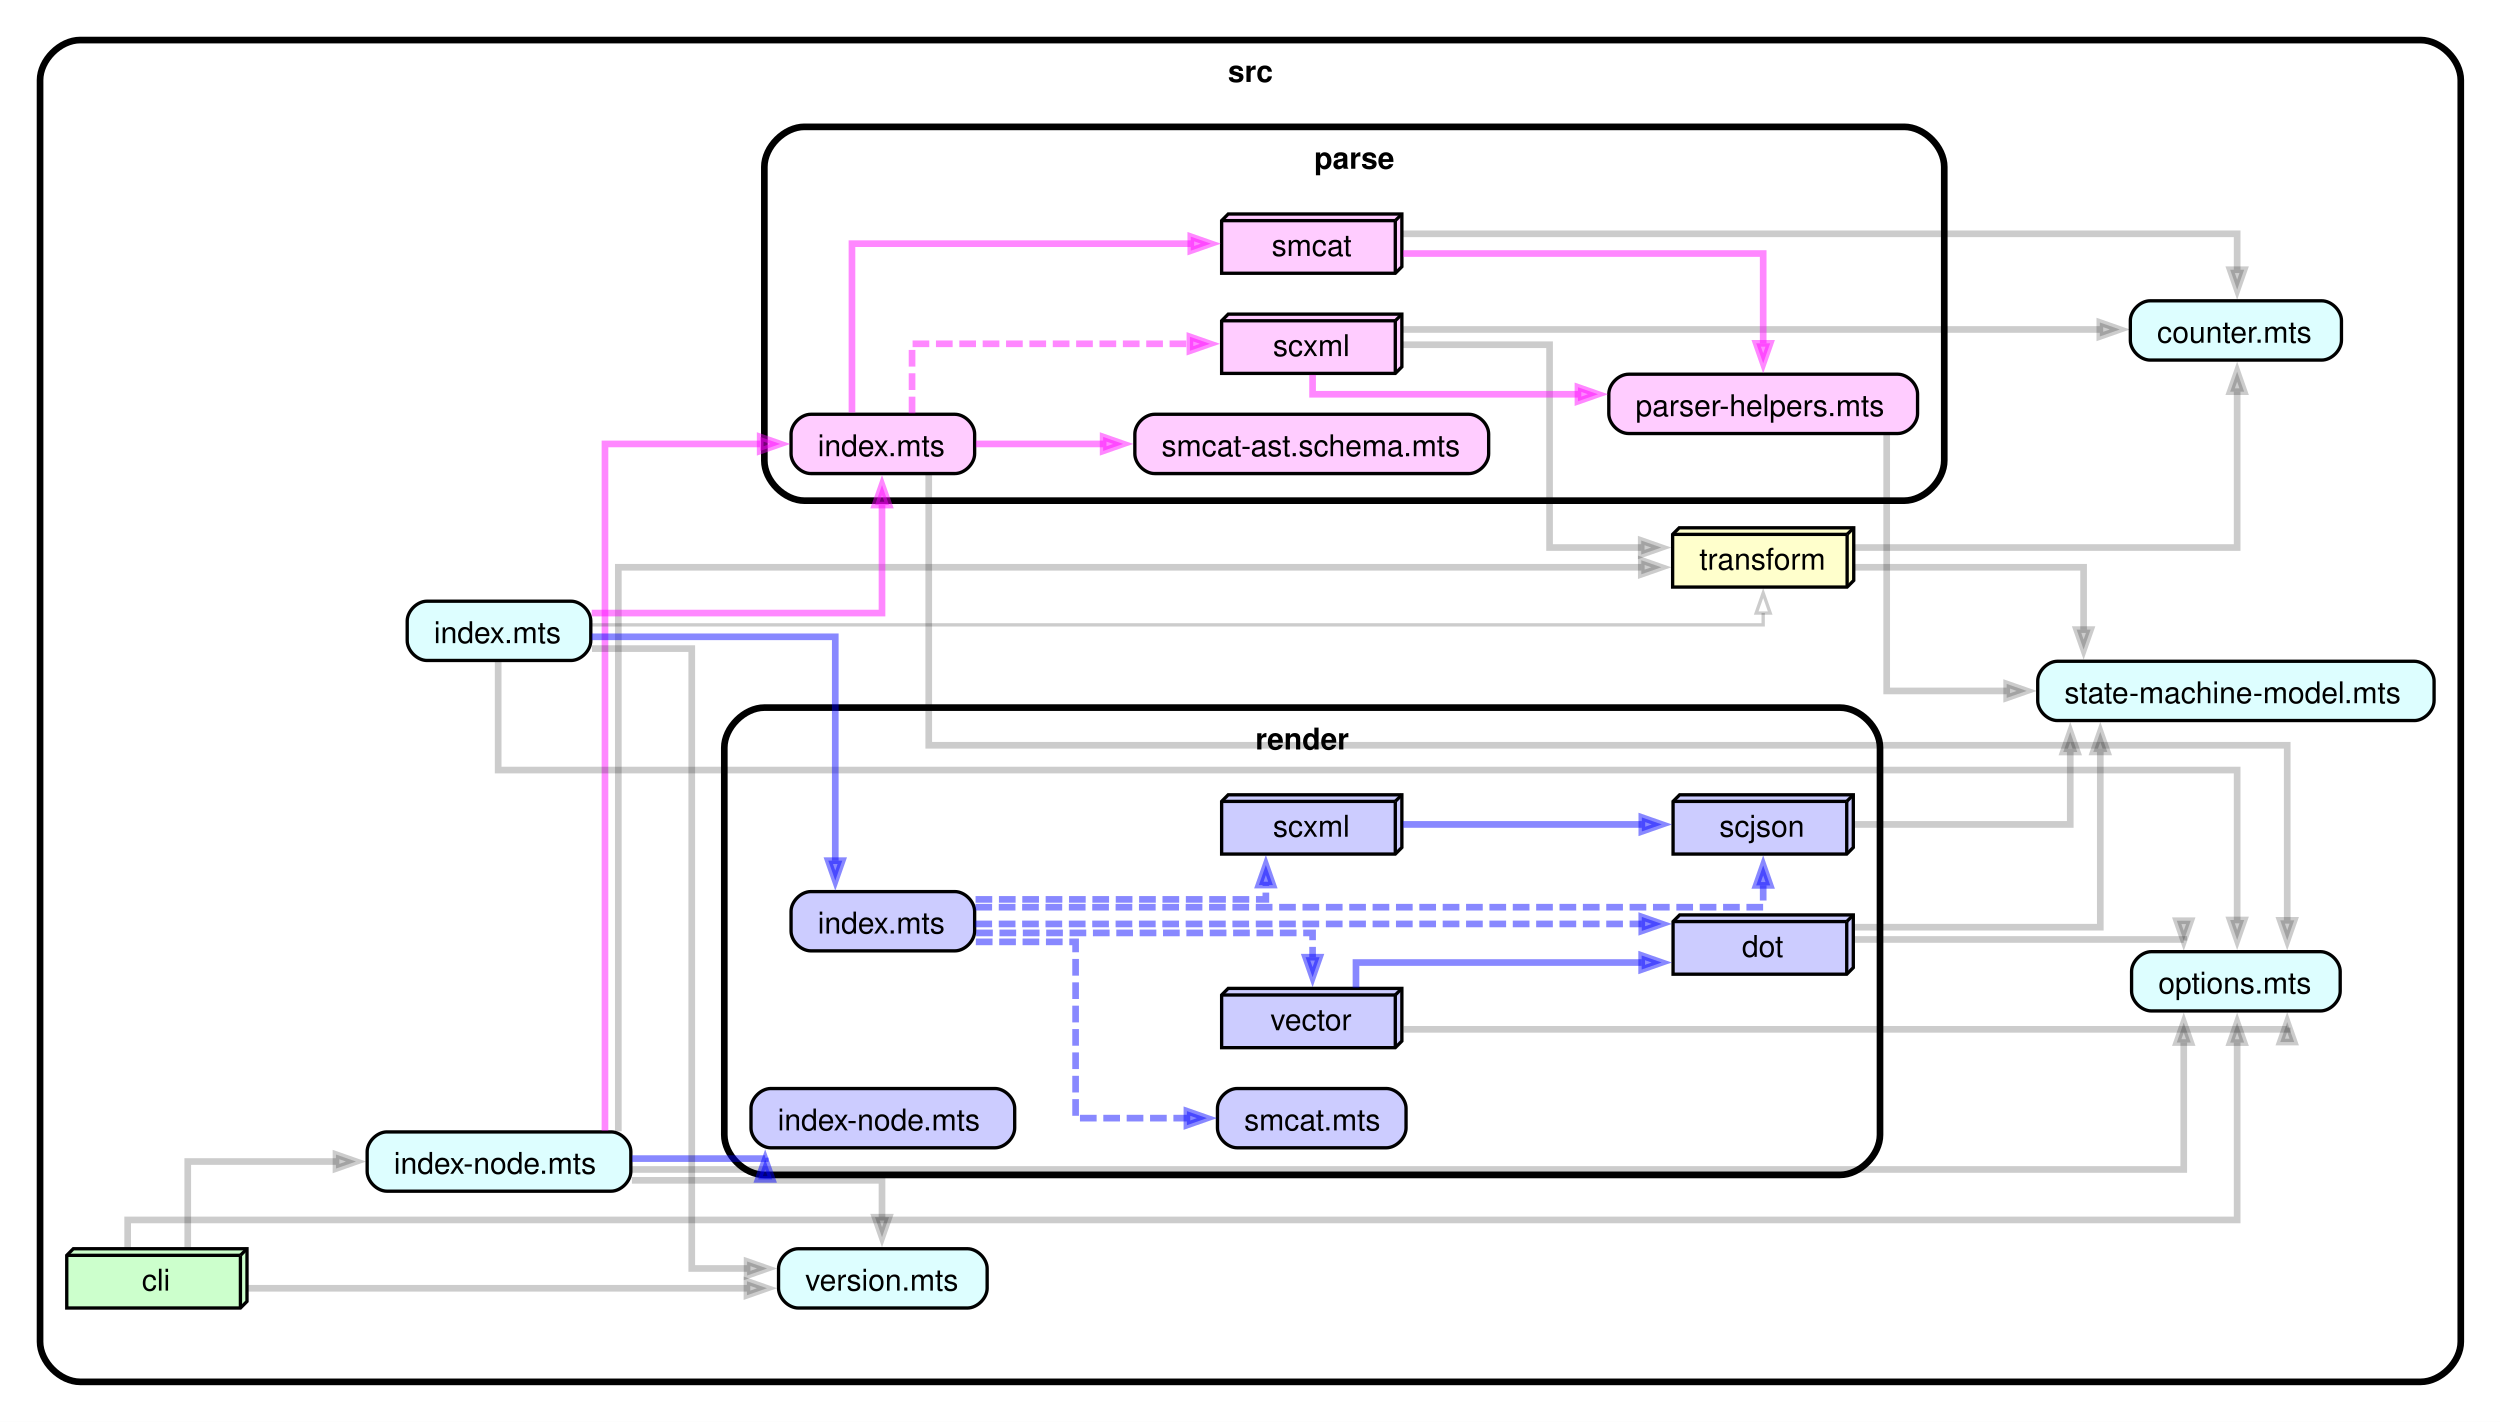
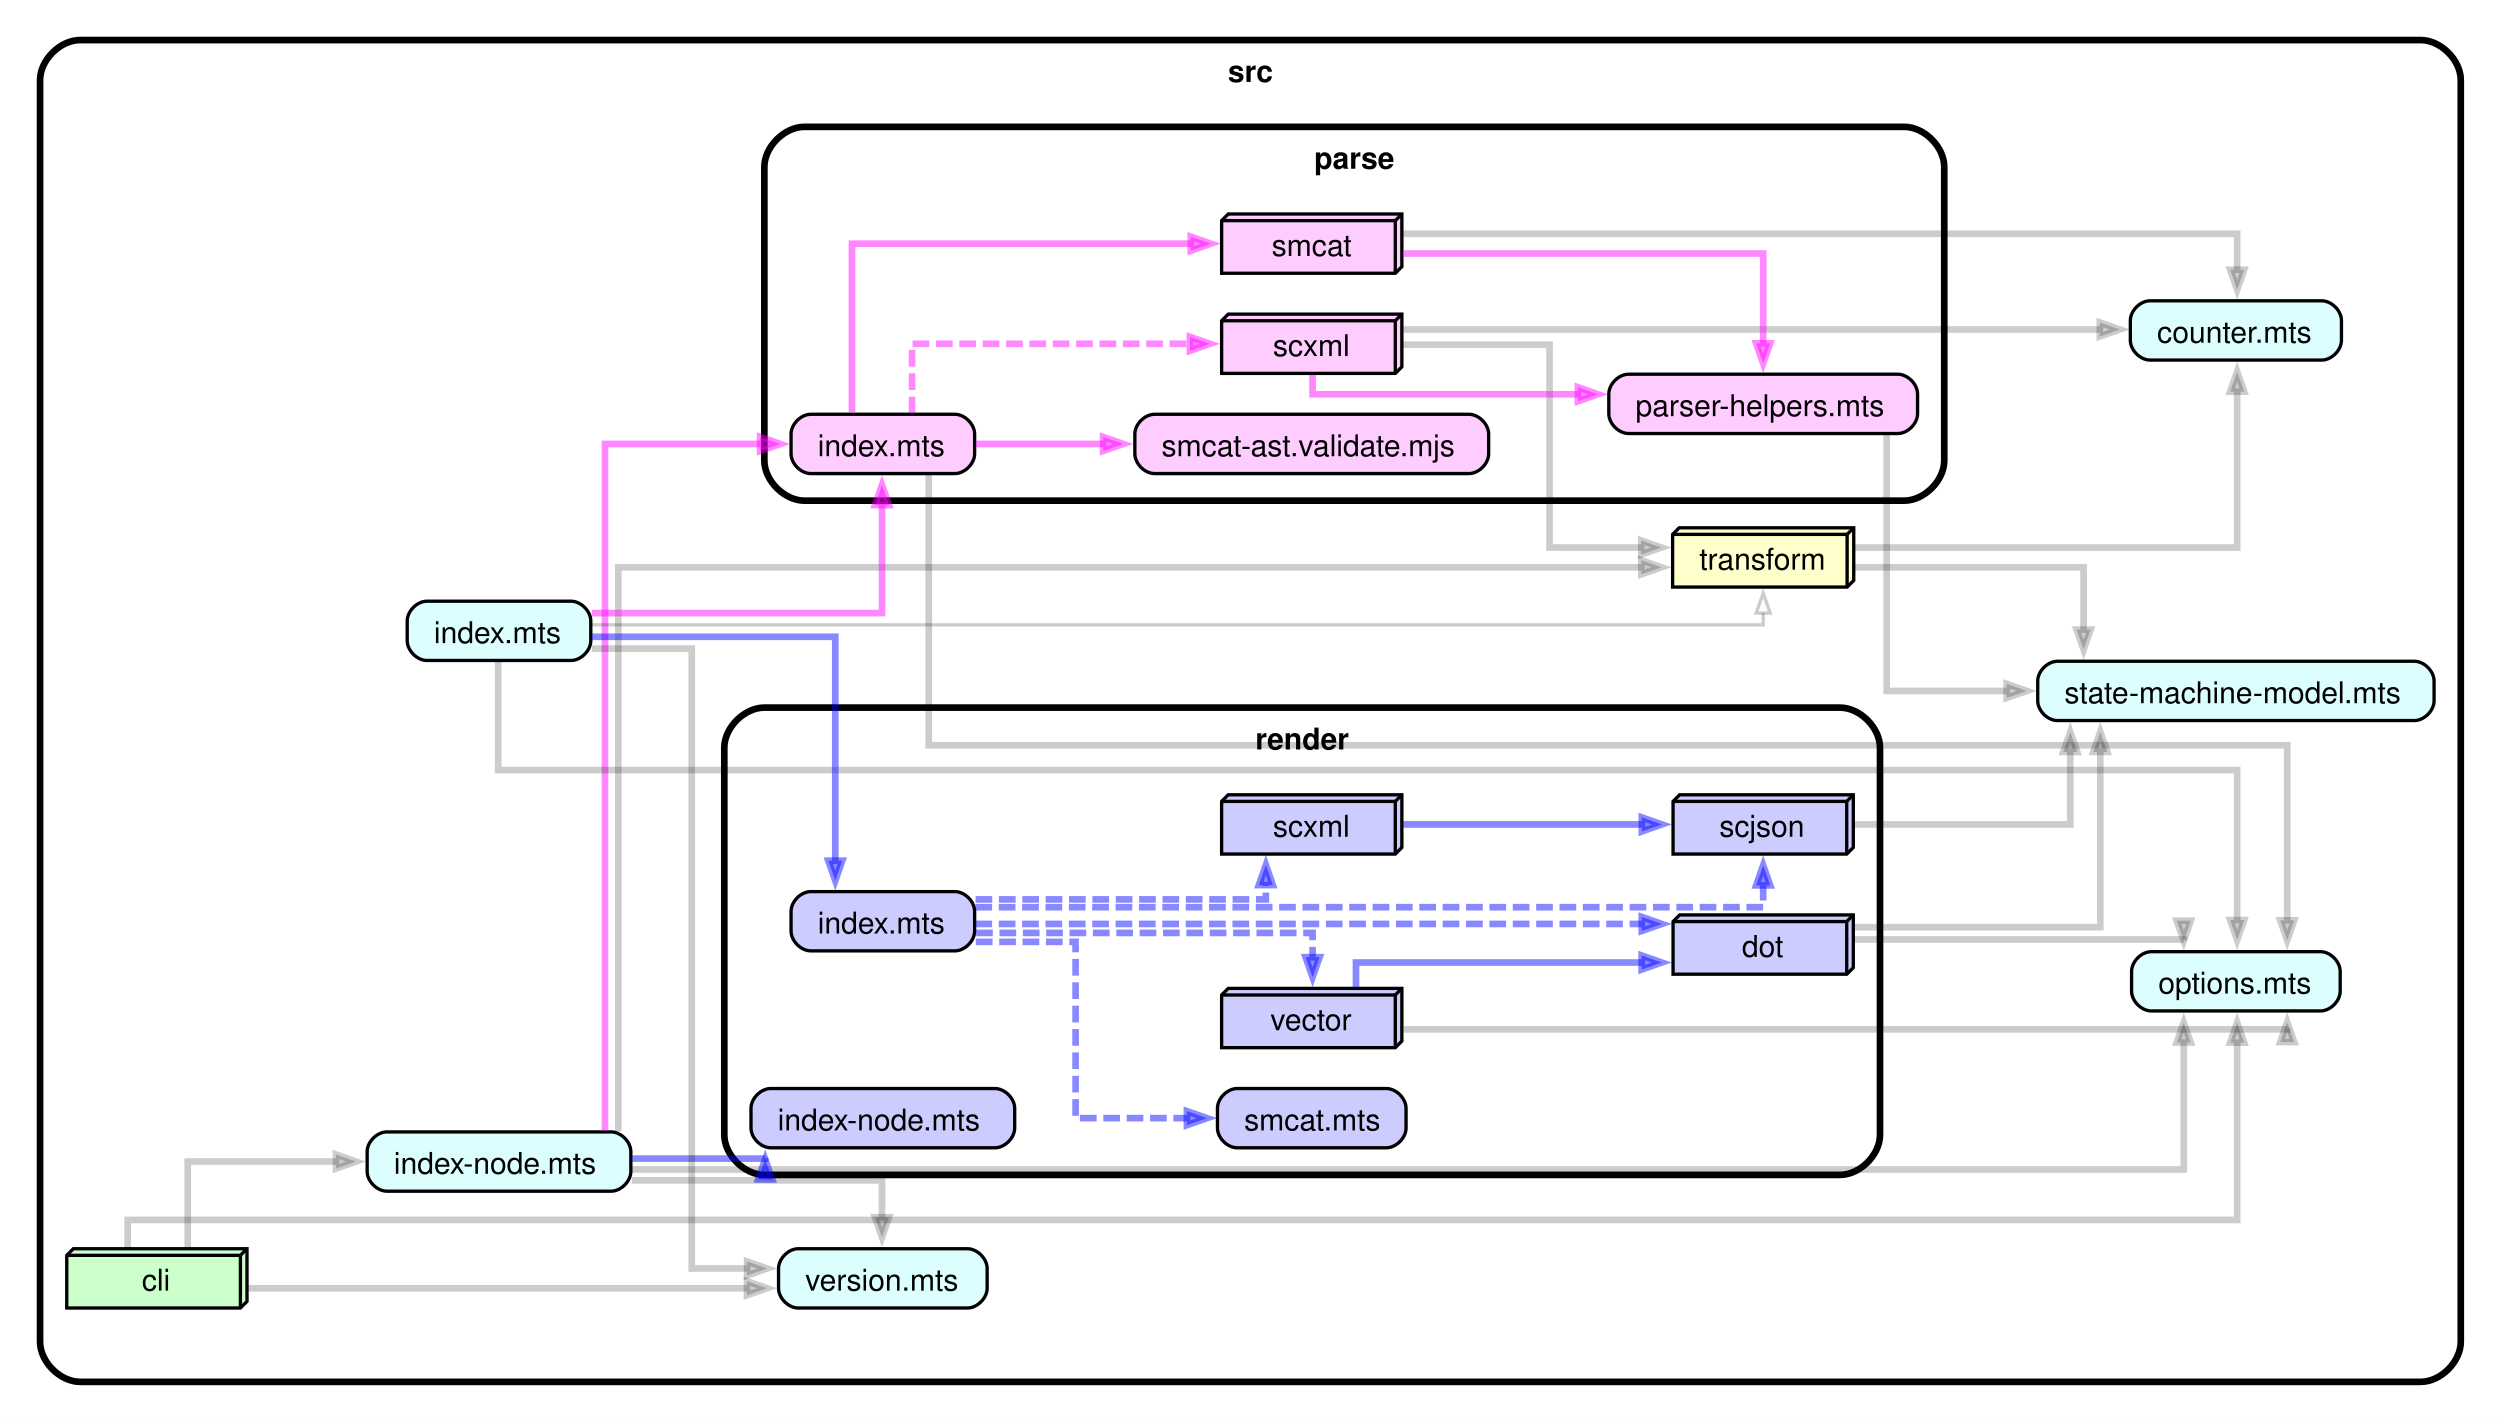
<svg xmlns="http://www.w3.org/2000/svg" xmlns:xlink="http://www.w3.org/1999/xlink" width="749pt" height="426pt" viewBox="0.00 0.00 749.00 426.00">
  <g id="graph0" class="graph" transform="scale(1 1) rotate(0) translate(4 422)">
    <polygon fill="white" stroke="none" points="-4,4 -4,-422 745.25,-422 745.25,4 -4,4" />
    <g id="clust1" class="cluster">
      <path fill="#ffffff" stroke="black" stroke-width="2" d="M20,-8C20,-8 721.25,-8 721.25,-8 727.25,-8 733.25,-14 733.25,-20 733.25,-20 733.25,-398 733.25,-398 733.25,-404 727.25,-410 721.25,-410 721.25,-410 20,-410 20,-410 14,-410 8,-404 8,-398 8,-398 8,-20 8,-20 8,-14 14,-8 20,-8" />
      <text xml:space="preserve" text-anchor="middle" x="370.62" y="-397.45" font-family="Helvetica,sans-Serif" font-weight="bold" font-size="9.00">src</text>
    </g>
    <g id="clust2" class="cluster">
      <path fill="#ffffff" stroke="black" stroke-width="2" d="M237,-272C237,-272 566.5,-272 566.5,-272 572.5,-272 578.5,-278 578.5,-284 578.5,-284 578.5,-372 578.5,-372 578.5,-378 572.5,-384 566.5,-384 566.5,-384 237,-384 237,-384 231,-384 225,-378 225,-372 225,-372 225,-284 225,-284 225,-278 231,-272 237,-272" />
      <text xml:space="preserve" text-anchor="middle" x="401.75" y="-371.45" font-family="Helvetica,sans-Serif" font-weight="bold" font-size="9.00">parse</text>
    </g>
    <g id="clust3" class="cluster">
      <path fill="#ffffff" stroke="black" stroke-width="2" d="M225,-70C225,-70 547.25,-70 547.25,-70 553.25,-70 559.25,-76 559.25,-82 559.25,-82 559.25,-198 559.25,-198 559.25,-204 553.25,-210 547.25,-210 547.25,-210 225,-210 225,-210 219,-210 213,-204 213,-198 213,-198 213,-82 213,-82 213,-76 219,-70 225,-70" />
      <text xml:space="preserve" text-anchor="middle" x="386.12" y="-197.45" font-family="Helvetica,sans-Serif" font-weight="bold" font-size="9.00">render</text>
    </g>
    <g id="node1" class="node">
      <g id="a_node1">
        <a xlink:href="https://github.com/sverweij/state-machine-cat/blob/main/src/cli" xlink:title="cli">
          <polygon fill="#ccffcc" stroke="black" points="70,-47.88 17.97,-47.88 16,-45.9 16,-30.12 68.03,-30.12 70,-32.1 70,-47.88" />
          <polyline fill="none" stroke="black" points="68.03,-45.9 16,-45.9" />
          <polyline fill="none" stroke="black" points="68.03,-45.9 68.03,-30.12" />
          <polyline fill="none" stroke="black" points="68.03,-45.9 70,-47.88" />
          <text xml:space="preserve" text-anchor="start" x="38.5" y="-35.33" font-family="Helvetica,sans-Serif" font-size="9.00">cli</text>
        </a>
      </g>
    </g>
    <g id="node2" class="node">
      <g id="a_node2">
        <a xlink:href="https://github.com/sverweij/state-machine-cat/blob/main/src/index-node.mts" xlink:title="index-node.mts">
          <path fill="#ddfeff" stroke="black" d="M179.08,-82.88C179.08,-82.88 111.92,-82.88 111.92,-82.88 108.96,-82.88 106,-79.92 106,-76.96 106,-76.96 106,-71.04 106,-71.04 106,-68.08 108.96,-65.12 111.92,-65.12 111.92,-65.12 179.08,-65.12 179.08,-65.12 182.04,-65.12 185,-68.08 185,-71.04 185,-71.04 185,-76.96 185,-76.96 185,-79.92 182.04,-82.88 179.08,-82.88" />
          <text xml:space="preserve" text-anchor="start" x="114" y="-70.33" font-family="Helvetica,sans-Serif" font-size="9.00">index-node.mts</text>
        </a>
      </g>
    </g>
    <g id="edge1" class="edge">
      <path fill="none" stroke="#000000" stroke-width="2" stroke-opacity="0.2" d="M52.25,-48.2C52.25,-58.57 52.25,-74 52.25,-74 52.25,-74 96.66,-74 96.66,-74" />
      <polygon fill="#000000" fill-opacity="0.2" stroke="#000000" stroke-width="2" stroke-opacity="0.2" points="96.66,-76.1 102.66,-74 96.66,-71.9 96.66,-76.1" />
    </g>
    <g id="node3" class="node">
      <g id="a_node3">
        <a xlink:href="https://github.com/sverweij/state-machine-cat/blob/main/src/version.mts" xlink:title="version.mts">
          <path fill="#ddfeff" stroke="black" d="M285.83,-47.88C285.83,-47.88 235.17,-47.88 235.17,-47.88 232.21,-47.88 229.25,-44.92 229.25,-41.96 229.25,-41.96 229.25,-36.04 229.25,-36.04 229.25,-33.08 232.21,-30.12 235.17,-30.12 235.17,-30.12 285.83,-30.12 285.83,-30.12 288.79,-30.12 291.75,-33.08 291.75,-36.04 291.75,-36.04 291.75,-41.96 291.75,-41.96 291.75,-44.92 288.79,-47.88 285.83,-47.88" />
          <text xml:space="preserve" text-anchor="start" x="237.25" y="-35.33" font-family="Helvetica,sans-Serif" font-size="9.00">version.mts</text>
        </a>
      </g>
    </g>
    <g id="edge2" class="edge">
      <path fill="none" stroke="#000000" stroke-width="2" stroke-opacity="0.2" d="M70.11,-36.04C70.11,-36.04 219.79,-36.04 219.79,-36.04" />
      <polygon fill="#000000" fill-opacity="0.2" stroke="#000000" stroke-width="2" stroke-opacity="0.2" points="219.79,-38.14 225.79,-36.04 219.79,-33.94 219.79,-38.14" />
    </g>
    <g id="node4" class="node">
      <g id="a_node4">
        <a xlink:href="https://github.com/sverweij/state-machine-cat/blob/main/src/options.mts" xlink:title="options.mts">
          <path fill="#ddfeff" stroke="black" d="M691.21,-136.88C691.21,-136.88 640.54,-136.88 640.54,-136.88 637.58,-136.88 634.62,-133.92 634.62,-130.96 634.62,-130.96 634.62,-125.04 634.62,-125.04 634.62,-122.08 637.58,-119.12 640.54,-119.12 640.54,-119.12 691.21,-119.12 691.21,-119.12 694.17,-119.12 697.12,-122.08 697.12,-125.04 697.12,-125.04 697.12,-130.96 697.12,-130.96 697.12,-133.92 694.17,-136.88 691.21,-136.88" />
          <text xml:space="preserve" text-anchor="start" x="642.62" y="-124.33" font-family="Helvetica,sans-Serif" font-size="9.00">options.mts</text>
        </a>
      </g>
    </g>
    <g id="edge3" class="edge">
      <path fill="none" stroke="#000000" stroke-width="2" stroke-opacity="0.2" d="M34.25,-48.16C34.25,-52.39 34.25,-56.5 34.25,-56.5 34.25,-56.5 666.25,-56.5 666.25,-56.5 666.25,-56.5 666.25,-109.63 666.25,-109.63" />
      <polygon fill="#000000" fill-opacity="0.2" stroke="#000000" stroke-width="2" stroke-opacity="0.2" points="664.15,-109.63 666.25,-115.63 668.35,-109.63 664.15,-109.63" />
    </g>
    <g id="edge8" class="edge">
      <path fill="none" stroke="#000000" stroke-width="2" stroke-opacity="0.2" d="M185.31,-68.38C218.45,-68.38 260.25,-68.38 260.25,-68.38 260.25,-68.38 260.25,-57.32 260.25,-57.32" />
      <polygon fill="#000000" fill-opacity="0.2" stroke="#000000" stroke-width="2" stroke-opacity="0.2" points="262.35,-57.32 260.25,-51.32 258.15,-57.32 262.35,-57.32" />
    </g>
    <g id="edge4" class="edge">
      <path fill="none" stroke="#000000" stroke-width="2" stroke-opacity="0.2" d="M185.11,-71.62C304.1,-71.62 650.25,-71.62 650.25,-71.62 650.25,-71.62 650.25,-109.66 650.25,-109.66" />
      <polygon fill="#000000" fill-opacity="0.2" stroke="#000000" stroke-width="2" stroke-opacity="0.2" points="648.15,-109.66 650.25,-115.66 652.35,-109.66 648.15,-109.66" />
    </g>
    <g id="node6" class="node">
      <g id="a_node6">
        <a xlink:href="https://github.com/sverweij/state-machine-cat/blob/main/src/parse/index.mts" xlink:title="index.mts">
          <path fill="#ffccff" stroke="black" d="M282.08,-297.88C282.08,-297.88 238.92,-297.88 238.92,-297.88 235.96,-297.88 233,-294.92 233,-291.96 233,-291.96 233,-286.04 233,-286.04 233,-283.08 235.96,-280.12 238.92,-280.12 238.92,-280.12 282.08,-280.12 282.08,-280.12 285.04,-280.12 288,-283.08 288,-286.04 288,-286.04 288,-291.96 288,-291.96 288,-294.92 285.04,-297.88 282.08,-297.88" />
          <text xml:space="preserve" text-anchor="start" x="241" y="-285.32" font-family="Helvetica,sans-Serif" font-size="9.00">index.mts</text>
        </a>
      </g>
    </g>
    <g id="edge5" class="edge">
      <path fill="none" stroke="#ff00ff" stroke-width="2" stroke-opacity="0.467" d="M177.25,-83.24C177.25,-124.39 177.25,-289 177.25,-289 177.25,-289 223.75,-289 223.75,-289" />
      <polygon fill="#ff00ff" fill-opacity="0.467" stroke="#ff00ff" stroke-width="2" stroke-opacity="0.467" points="223.75,-291.1 229.75,-289 223.75,-286.9 223.75,-291.1" />
    </g>
    <g id="node7" class="node">
      <g id="a_node7">
        <a xlink:href="https://github.com/sverweij/state-machine-cat/blob/main/src/render/index-node.mts" xlink:title="index-node.mts">
          <path fill="#ccccff" stroke="black" d="M294.08,-95.88C294.08,-95.88 226.92,-95.88 226.92,-95.88 223.96,-95.88 221,-92.92 221,-89.96 221,-89.96 221,-84.04 221,-84.04 221,-81.08 223.96,-78.12 226.92,-78.12 226.92,-78.12 294.08,-78.12 294.08,-78.12 297.04,-78.12 300,-81.08 300,-84.04 300,-84.04 300,-89.96 300,-89.96 300,-92.92 297.04,-95.88 294.08,-95.88" />
          <text xml:space="preserve" text-anchor="start" x="229" y="-83.33" font-family="Helvetica,sans-Serif" font-size="9.00">index-node.mts</text>
        </a>
      </g>
    </g>
    <g id="edge6" class="edge">
      <path fill="none" stroke="#0000ff" stroke-width="2" stroke-opacity="0.467" d="M185.38,-74.88C205.31,-74.88 225.25,-74.88 225.25,-74.88 225.25,-74.88 225.25,-75.16 225.25,-75.16" />
      <polygon fill="#0000ff" fill-opacity="0.467" stroke="#0000ff" stroke-width="2" stroke-opacity="0.467" points="223.15,-68.66 225.25,-74.66 227.35,-68.66 223.15,-68.66" />
    </g>
    <g id="node8" class="node">
      <g id="a_node8">
        <a xlink:href="https://github.com/sverweij/state-machine-cat/blob/main/src/transform" xlink:title="transform">
          <polygon fill="#ffffcc" stroke="black" points="551.38,-263.88 499.1,-263.88 497.12,-261.9 497.12,-246.12 549.4,-246.12 551.38,-248.1 551.38,-263.88" />
          <polyline fill="none" stroke="black" points="549.4,-261.9 497.12,-261.9" />
          <polyline fill="none" stroke="black" points="549.4,-261.9 549.4,-246.12" />
          <polyline fill="none" stroke="black" points="549.4,-261.9 551.38,-263.88" />
          <text xml:space="preserve" text-anchor="start" x="505.12" y="-251.32" font-family="Helvetica,sans-Serif" font-size="9.00">transform</text>
        </a>
      </g>
    </g>
    <g id="edge7" class="edge">
      <path fill="none" stroke="#000000" stroke-width="2" stroke-opacity="0.2" d="M181.25,-83.07C181.25,-119.36 181.25,-252.04 181.25,-252.04 181.25,-252.04 487.73,-252.04 487.73,-252.04" />
      <polygon fill="#000000" fill-opacity="0.2" stroke="#000000" stroke-width="2" stroke-opacity="0.2" points="487.73,-254.14 493.73,-252.04 487.73,-249.94 487.73,-254.14" />
    </g>
    <g id="node5" class="node">
      <g id="a_node5">
        <a xlink:href="https://github.com/sverweij/state-machine-cat/blob/main/src/counter.mts" xlink:title="counter.mts">
          <path fill="#ddfeff" stroke="black" d="M691.58,-331.88C691.58,-331.88 640.17,-331.88 640.17,-331.88 637.21,-331.88 634.25,-328.92 634.25,-325.96 634.25,-325.96 634.25,-320.04 634.25,-320.04 634.25,-317.08 637.21,-314.12 640.17,-314.12 640.17,-314.12 691.58,-314.12 691.58,-314.12 694.54,-314.12 697.5,-317.08 697.5,-320.04 697.5,-320.04 697.5,-325.96 697.5,-325.96 697.5,-328.92 694.54,-331.88 691.58,-331.88" />
          <text xml:space="preserve" text-anchor="start" x="642.25" y="-319.32" font-family="Helvetica,sans-Serif" font-size="9.00">counter.mts</text>
        </a>
      </g>
    </g>
    <g id="edge14" class="edge">
      <path fill="none" stroke="#000000" stroke-width="2" stroke-opacity="0.2" d="M274.25,-279.68C274.25,-256.61 274.25,-198.71 274.25,-198.71 274.25,-198.71 681.25,-198.71 681.25,-198.71 681.25,-198.71 681.25,-146.27 681.25,-146.27" />
      <polygon fill="#000000" fill-opacity="0.2" stroke="#000000" stroke-width="2" stroke-opacity="0.2" points="683.35,-146.27 681.25,-140.27 679.15,-146.27 683.35,-146.27" />
    </g>
    <g id="node11" class="node">
      <g id="a_node11">
        <a xlink:href="https://github.com/sverweij/state-machine-cat/blob/main/src/parse/scxml" xlink:title="scxml">
          <polygon fill="#ffccff" stroke="black" points="416,-327.88 363.97,-327.88 362,-325.9 362,-310.12 414.03,-310.12 416,-312.1 416,-327.88" />
          <polyline fill="none" stroke="black" points="414.03,-325.9 362,-325.9" />
          <polyline fill="none" stroke="black" points="414.03,-325.9 414.03,-310.12" />
          <polyline fill="none" stroke="black" points="414.03,-325.9 416,-327.88" />
          <text xml:space="preserve" text-anchor="start" x="377.38" y="-315.32" font-family="Helvetica,sans-Serif" font-size="9.00">scxml</text>
        </a>
      </g>
    </g>
    <g id="edge15" class="edge">
      <path fill="none" stroke="#ff00ff" stroke-width="2" stroke-dasharray="5,2" stroke-opacity="0.467" d="M269.25,-298.16C269.25,-306.99 269.25,-319 269.25,-319 269.25,-319 352.5,-319 352.5,-319" />
      <polygon fill="#ff00ff" fill-opacity="0.467" stroke="#ff00ff" stroke-width="2" stroke-opacity="0.467" points="352.5,-321.1 358.5,-319 352.5,-316.9 352.5,-321.1" />
    </g>
    <g id="node12" class="node">
      <g id="a_node12">
-         <a xlink:href="https://github.com/sverweij/state-machine-cat/blob/main/src/parse/smcat-ast.schema.mts" xlink:title="smcat-ast.schema.mts">
+         <a xlink:href="https://github.com/sverweij/state-machine-cat/blob/main/src/parse/smcat-ast.validate.mjs" xlink:title="smcat-ast.validate.mjs">
          <path fill="#ffccff" stroke="black" d="M436.08,-297.88C436.08,-297.88 341.92,-297.88 341.92,-297.88 338.96,-297.88 336,-294.92 336,-291.96 336,-291.96 336,-286.04 336,-286.04 336,-283.08 338.96,-280.12 341.92,-280.12 341.92,-280.12 436.08,-280.12 436.08,-280.12 439.04,-280.12 442,-283.08 442,-286.04 442,-286.04 442,-291.96 442,-291.96 442,-294.92 439.04,-297.88 436.08,-297.88" />
-           <text xml:space="preserve" text-anchor="start" x="344" y="-285.32" font-family="Helvetica,sans-Serif" font-size="9.00">smcat-ast.schema.mts</text>
+           <text xml:space="preserve" text-anchor="start" x="344" y="-285.32" font-family="Helvetica,sans-Serif" font-size="9.00">smcat-ast.validate.mjs</text>
        </a>
      </g>
    </g>
    <g id="edge16" class="edge">
      <path fill="none" stroke="#ff00ff" stroke-width="2" stroke-opacity="0.467" d="M288.38,-289C288.38,-289 326.5,-289 326.5,-289" />
      <polygon fill="#ff00ff" fill-opacity="0.467" stroke="#ff00ff" stroke-width="2" stroke-opacity="0.467" points="326.5,-291.1 332.5,-289 326.5,-286.9 326.5,-291.1" />
    </g>
    <g id="node13" class="node">
      <g id="a_node13">
        <a xlink:href="https://github.com/sverweij/state-machine-cat/blob/main/src/parse/smcat" xlink:title="smcat">
          <polygon fill="#ffccff" stroke="black" points="416,-357.88 363.97,-357.88 362,-355.9 362,-340.12 414.03,-340.12 416,-342.1 416,-357.88" />
          <polyline fill="none" stroke="black" points="414.03,-355.9 362,-355.9" />
          <polyline fill="none" stroke="black" points="414.03,-355.9 414.03,-340.12" />
          <polyline fill="none" stroke="black" points="414.03,-355.9 416,-357.88" />
          <text xml:space="preserve" text-anchor="start" x="377" y="-345.32" font-family="Helvetica,sans-Serif" font-size="9.00">smcat</text>
        </a>
      </g>
    </g>
    <g id="edge17" class="edge">
      <path fill="none" stroke="#ff00ff" stroke-width="2" stroke-opacity="0.467" d="M251.25,-298.38C251.25,-315.25 251.25,-349 251.25,-349 251.25,-349 352.76,-349 352.76,-349" />
      <polygon fill="#ff00ff" fill-opacity="0.467" stroke="#ff00ff" stroke-width="2" stroke-opacity="0.467" points="352.76,-351.1 358.76,-349 352.76,-346.9 352.76,-351.1" />
    </g>
    <g id="edge35" class="edge">
      <path fill="none" stroke="#000000" stroke-width="2" stroke-opacity="0.2" d="M551.63,-257.96C592.89,-257.96 666.25,-257.96 666.25,-257.96 666.25,-257.96 666.25,-304.65 666.25,-304.65" />
      <polygon fill="#000000" fill-opacity="0.2" stroke="#000000" stroke-width="2" stroke-opacity="0.2" points="664.15,-304.65 666.25,-310.65 668.35,-304.65 664.15,-304.65" />
    </g>
    <g id="node15" class="node">
      <g id="a_node15">
        <a xlink:href="https://github.com/sverweij/state-machine-cat/blob/main/src/state-machine-model.mts" xlink:title="state-machine-model.mts">
          <path fill="#ddfeff" stroke="black" d="M719.33,-223.88C719.33,-223.88 612.42,-223.88 612.42,-223.88 609.46,-223.88 606.5,-220.92 606.5,-217.96 606.5,-217.96 606.5,-212.04 606.5,-212.04 606.5,-209.08 609.46,-206.12 612.42,-206.12 612.42,-206.12 719.33,-206.12 719.33,-206.12 722.29,-206.12 725.25,-209.08 725.25,-212.04 725.25,-212.04 725.25,-217.96 725.25,-217.96 725.25,-220.92 722.29,-223.88 719.33,-223.88" />
          <text xml:space="preserve" text-anchor="start" x="614.5" y="-211.32" font-family="Helvetica,sans-Serif" font-size="9.00">state-machine-model.mts</text>
        </a>
      </g>
    </g>
    <g id="edge36" class="edge">
      <path fill="none" stroke="#000000" stroke-width="2" stroke-opacity="0.2" d="M551.76,-252.04C580.13,-252.04 620.25,-252.04 620.25,-252.04 620.25,-252.04 620.25,-233.37 620.25,-233.37" />
      <polygon fill="#000000" fill-opacity="0.2" stroke="#000000" stroke-width="2" stroke-opacity="0.2" points="622.35,-233.37 620.25,-227.37 618.15,-233.37 622.35,-233.37" />
    </g>
    <g id="node9" class="node">
      <g id="a_node9">
        <a xlink:href="https://github.com/sverweij/state-machine-cat/blob/main/src/index.mts" xlink:title="index.mts">
          <path fill="#ddfeff" stroke="black" d="M167.08,-241.88C167.08,-241.88 123.92,-241.88 123.92,-241.88 120.96,-241.88 118,-238.92 118,-235.96 118,-235.96 118,-230.04 118,-230.04 118,-227.08 120.96,-224.12 123.92,-224.12 123.92,-224.12 167.08,-224.12 167.08,-224.12 170.04,-224.12 173,-227.08 173,-230.04 173,-230.04 173,-235.96 173,-235.96 173,-238.92 170.04,-241.88 167.08,-241.88" />
          <text xml:space="preserve" text-anchor="start" x="126" y="-229.32" font-family="Helvetica,sans-Serif" font-size="9.00">index.mts</text>
        </a>
      </g>
    </g>
    <g id="edge13" class="edge">
      <path fill="none" stroke="#000000" stroke-width="2" stroke-opacity="0.2" d="M173.36,-227.68C188.13,-227.68 203.25,-227.68 203.25,-227.68 203.25,-227.68 203.25,-41.96 203.25,-41.96 203.25,-41.96 219.83,-41.96 219.83,-41.96" />
      <polygon fill="#000000" fill-opacity="0.2" stroke="#000000" stroke-width="2" stroke-opacity="0.2" points="219.83,-44.06 225.83,-41.96 219.83,-39.86 219.83,-44.06" />
    </g>
    <g id="edge9" class="edge">
      <path fill="none" stroke="#000000" stroke-width="2" stroke-opacity="0.2" d="M145.25,-223.74C145.25,-211.46 145.25,-191.29 145.25,-191.29 145.25,-191.29 666.25,-191.29 666.25,-191.29 666.25,-191.29 666.25,-146.37 666.25,-146.37" />
      <polygon fill="#000000" fill-opacity="0.2" stroke="#000000" stroke-width="2" stroke-opacity="0.2" points="668.35,-146.37 666.25,-140.37 664.15,-146.37 668.35,-146.37" />
    </g>
    <g id="edge10" class="edge">
      <path fill="none" stroke="#ff00ff" stroke-width="2" stroke-opacity="0.467" d="M173.28,-238.32C207.24,-238.32 260.25,-238.32 260.25,-238.32 260.25,-238.32 260.25,-270.68 260.25,-270.68" />
      <polygon fill="#ff00ff" fill-opacity="0.467" stroke="#ff00ff" stroke-width="2" stroke-opacity="0.467" points="258.15,-270.68 260.25,-276.68 262.35,-270.68 258.15,-270.68" />
    </g>
    <g id="edge12" class="edge">
      <path fill="none" stroke="#000000" stroke-opacity="0.2" d="M173.35,-234.78C260.82,-234.78 524.25,-234.78 524.25,-234.78 524.25,-234.78 524.25,-238.32 524.25,-238.32" />
      <polygon fill="none" stroke="#000000" stroke-opacity="0.2" points="522.15,-238.32 524.25,-244.32 526.35,-238.32 522.15,-238.32" />
    </g>
    <g id="node10" class="node">
      <g id="a_node10">
        <a xlink:href="https://github.com/sverweij/state-machine-cat/blob/main/src/render/index.mts" xlink:title="index.mts">
          <path fill="#ccccff" stroke="black" d="M282.08,-154.88C282.08,-154.88 238.92,-154.88 238.92,-154.88 235.96,-154.88 233,-151.92 233,-148.96 233,-148.96 233,-143.04 233,-143.04 233,-140.08 235.96,-137.12 238.92,-137.12 238.92,-137.12 282.08,-137.12 282.08,-137.12 285.04,-137.12 288,-140.08 288,-143.04 288,-143.04 288,-148.96 288,-148.96 288,-151.92 285.04,-154.88 282.08,-154.88" />
          <text xml:space="preserve" text-anchor="start" x="241" y="-142.32" font-family="Helvetica,sans-Serif" font-size="9.00">index.mts</text>
        </a>
      </g>
    </g>
    <g id="edge11" class="edge">
      <path fill="none" stroke="#0000ff" stroke-width="2" stroke-opacity="0.467" d="M173.3,-231.22C203.12,-231.22 246.25,-231.22 246.25,-231.22 246.25,-231.22 246.25,-164.15 246.25,-164.15" />
      <polygon fill="#0000ff" fill-opacity="0.467" stroke="#0000ff" stroke-width="2" stroke-opacity="0.467" points="248.35,-164.15 246.25,-158.15 244.15,-164.15 248.35,-164.15" />
    </g>
    <g id="node16" class="node">
      <g id="a_node16">
        <a xlink:href="https://github.com/sverweij/state-machine-cat/blob/main/src/render/dot" xlink:title="dot">
          <polygon fill="#ccccff" stroke="black" points="551.25,-147.88 499.22,-147.88 497.25,-145.9 497.25,-130.12 549.28,-130.12 551.25,-132.1 551.25,-147.88" />
          <polyline fill="none" stroke="black" points="549.28,-145.9 497.25,-145.9" />
          <polyline fill="none" stroke="black" points="549.28,-145.9 549.28,-130.12" />
          <polyline fill="none" stroke="black" points="549.28,-145.9 551.25,-147.88" />
          <text xml:space="preserve" text-anchor="start" x="517.88" y="-135.32" font-family="Helvetica,sans-Serif" font-size="9.00">dot</text>
        </a>
      </g>
    </g>
    <g id="edge26" class="edge">
      <path fill="none" stroke="#0000ff" stroke-width="2" stroke-dasharray="5,2" stroke-opacity="0.467" d="M288.23,-145.19C288.23,-145.19 487.87,-145.19 487.87,-145.19" />
      <polygon fill="#0000ff" fill-opacity="0.467" stroke="#0000ff" stroke-width="2" stroke-opacity="0.467" points="487.87,-147.29 493.87,-145.19 487.87,-143.09 487.87,-147.29" />
    </g>
    <g id="node17" class="node">
      <g id="a_node17">
        <a xlink:href="https://github.com/sverweij/state-machine-cat/blob/main/src/render/scjson" xlink:title="scjson">
          <polygon fill="#ccccff" stroke="black" points="551.25,-183.88 499.22,-183.88 497.25,-181.9 497.25,-166.12 549.28,-166.12 551.25,-168.1 551.25,-183.88" />
          <polyline fill="none" stroke="black" points="549.28,-181.9 497.25,-181.9" />
          <polyline fill="none" stroke="black" points="549.28,-181.9 549.28,-166.12" />
          <polyline fill="none" stroke="black" points="549.28,-181.9 551.25,-183.88" />
          <text xml:space="preserve" text-anchor="start" x="511.12" y="-171.32" font-family="Helvetica,sans-Serif" font-size="9.00">scjson</text>
        </a>
      </g>
    </g>
    <g id="edge27" class="edge">
      <path fill="none" stroke="#0000ff" stroke-width="2" stroke-dasharray="5,2" stroke-opacity="0.467" d="M288.23,-150.21C355.94,-150.21 524.25,-150.21 524.25,-150.21 524.25,-150.21 524.25,-156.74 524.25,-156.74" />
      <polygon fill="#0000ff" fill-opacity="0.467" stroke="#0000ff" stroke-width="2" stroke-opacity="0.467" points="522.15,-156.74 524.25,-162.74 526.35,-156.74 522.15,-156.74" />
    </g>
    <g id="node18" class="node">
      <g id="a_node18">
        <a xlink:href="https://github.com/sverweij/state-machine-cat/blob/main/src/render/scxml" xlink:title="scxml">
          <polygon fill="#ccccff" stroke="black" points="416,-183.88 363.97,-183.88 362,-181.9 362,-166.12 414.03,-166.12 416,-168.1 416,-183.88" />
          <polyline fill="none" stroke="black" points="414.03,-181.9 362,-181.9" />
          <polyline fill="none" stroke="black" points="414.03,-181.9 414.03,-166.12" />
          <polyline fill="none" stroke="black" points="414.03,-181.9 416,-183.88" />
          <text xml:space="preserve" text-anchor="start" x="377.38" y="-171.32" font-family="Helvetica,sans-Serif" font-size="9.00">scxml</text>
        </a>
      </g>
    </g>
    <g id="edge28" class="edge">
      <path fill="none" stroke="#0000ff" stroke-width="2" stroke-dasharray="5,2" stroke-opacity="0.467" d="M288.28,-152.54C322.24,-152.54 375.25,-152.54 375.25,-152.54 375.25,-152.54 375.25,-156.84 375.25,-156.84" />
      <polygon fill="#0000ff" fill-opacity="0.467" stroke="#0000ff" stroke-width="2" stroke-opacity="0.467" points="373.15,-156.84 375.25,-162.84 377.35,-156.84 373.15,-156.84" />
    </g>
    <g id="node19" class="node">
      <g id="a_node19">
        <a xlink:href="https://github.com/sverweij/state-machine-cat/blob/main/src/render/smcat.mts" xlink:title="smcat.mts">
          <path fill="#ccccff" stroke="black" d="M411.33,-95.88C411.33,-95.88 366.67,-95.88 366.67,-95.88 363.71,-95.88 360.75,-92.92 360.75,-89.96 360.75,-89.96 360.75,-84.04 360.75,-84.04 360.75,-81.08 363.71,-78.12 366.67,-78.12 366.67,-78.12 411.33,-78.12 411.33,-78.12 414.29,-78.12 417.25,-81.08 417.25,-84.04 417.25,-84.04 417.25,-89.96 417.25,-89.96 417.25,-92.92 414.29,-95.88 411.33,-95.88" />
          <text xml:space="preserve" text-anchor="start" x="368.75" y="-83.33" font-family="Helvetica,sans-Serif" font-size="9.00">smcat.mts</text>
        </a>
      </g>
    </g>
    <g id="edge29" class="edge">
      <path fill="none" stroke="#0000ff" stroke-width="2" stroke-dasharray="5,2" stroke-opacity="0.467" d="M288.36,-139.81C303.13,-139.81 318.25,-139.81 318.25,-139.81 318.25,-139.81 318.25,-87 318.25,-87 318.25,-87 351.6,-87 351.6,-87" />
      <polygon fill="#0000ff" fill-opacity="0.467" stroke="#0000ff" stroke-width="2" stroke-opacity="0.467" points="351.6,-89.1 357.6,-87 351.6,-84.9 351.6,-89.1" />
    </g>
    <g id="node20" class="node">
      <g id="a_node20">
        <a xlink:href="https://github.com/sverweij/state-machine-cat/blob/main/src/render/vector" xlink:title="vector">
          <polygon fill="#ccccff" stroke="black" points="416,-125.88 363.97,-125.88 362,-123.9 362,-108.12 414.03,-108.12 416,-110.1 416,-125.88" />
          <polyline fill="none" stroke="black" points="414.03,-123.9 362,-123.9" />
          <polyline fill="none" stroke="black" points="414.03,-123.9 414.03,-108.12" />
          <polyline fill="none" stroke="black" points="414.03,-123.9 416,-125.88" />
          <text xml:space="preserve" text-anchor="start" x="376.62" y="-113.33" font-family="Helvetica,sans-Serif" font-size="9.00">vector</text>
        </a>
      </g>
    </g>
    <g id="edge30" class="edge">
      <path fill="none" stroke="#0000ff" stroke-width="2" stroke-dasharray="5,2" stroke-opacity="0.467" d="M288.44,-142.5C326.3,-142.5 389.25,-142.5 389.25,-142.5 389.25,-142.5 389.25,-135.23 389.25,-135.23" />
      <polygon fill="#0000ff" fill-opacity="0.467" stroke="#0000ff" stroke-width="2" stroke-opacity="0.467" points="391.35,-135.23 389.25,-129.23 387.15,-135.23 391.35,-135.23" />
    </g>
    <g id="edge19" class="edge">
      <path fill="none" stroke="#000000" stroke-width="2" stroke-opacity="0.2" d="M416.31,-323.29C416.31,-323.29 625.11,-323.29 625.11,-323.29" />
      <polygon fill="#000000" fill-opacity="0.2" stroke="#000000" stroke-width="2" stroke-opacity="0.2" points="625.11,-325.39 631.11,-323.29 625.11,-321.19 625.11,-325.39" />
    </g>
    <g id="edge20" class="edge">
      <path fill="none" stroke="#000000" stroke-width="2" stroke-opacity="0.2" d="M416.34,-318.71C436.44,-318.71 460.25,-318.71 460.25,-318.71 460.25,-318.71 460.25,-257.96 460.25,-257.96 460.25,-257.96 487.71,-257.96 487.71,-257.96" />
      <polygon fill="#000000" fill-opacity="0.2" stroke="#000000" stroke-width="2" stroke-opacity="0.2" points="487.71,-260.06 493.71,-257.96 487.71,-255.86 487.71,-260.06" />
    </g>
    <g id="node14" class="node">
      <g id="a_node14">
        <a xlink:href="https://github.com/sverweij/state-machine-cat/blob/main/src/parse/parser-helpers.mts" xlink:title="parser-helpers.mts">
          <path fill="#ffccff" stroke="black" d="M564.58,-309.88C564.58,-309.88 483.92,-309.88 483.92,-309.88 480.96,-309.88 478,-306.92 478,-303.96 478,-303.96 478,-298.04 478,-298.04 478,-295.08 480.96,-292.12 483.92,-292.12 483.92,-292.12 564.58,-292.12 564.58,-292.12 567.54,-292.12 570.5,-295.08 570.5,-298.04 570.5,-298.04 570.5,-303.96 570.5,-303.96 570.5,-306.92 567.54,-309.88 564.58,-309.88" />
          <text xml:space="preserve" text-anchor="start" x="486" y="-297.32" font-family="Helvetica,sans-Serif" font-size="9.00">parser-helpers.mts</text>
        </a>
      </g>
    </g>
    <g id="edge21" class="edge">
      <path fill="none" stroke="#ff00ff" stroke-width="2" stroke-opacity="0.467" d="M389.25,-309.68C389.25,-306.57 389.25,-303.88 389.25,-303.88 389.25,-303.88 468.76,-303.88 468.76,-303.88" />
      <polygon fill="#ff00ff" fill-opacity="0.467" stroke="#ff00ff" stroke-width="2" stroke-opacity="0.467" points="468.76,-305.98 474.76,-303.88 468.76,-301.78 468.76,-305.98" />
    </g>
    <g id="edge22" class="edge">
      <path fill="none" stroke="#000000" stroke-width="2" stroke-opacity="0.2" d="M416.34,-351.96C486.29,-351.96 666.25,-351.96 666.25,-351.96 666.25,-351.96 666.25,-341.19 666.25,-341.19" />
      <polygon fill="#000000" fill-opacity="0.2" stroke="#000000" stroke-width="2" stroke-opacity="0.2" points="668.35,-341.19 666.25,-335.19 664.15,-341.19 668.35,-341.19" />
    </g>
    <g id="edge23" class="edge">
      <path fill="none" stroke="#ff00ff" stroke-width="2" stroke-opacity="0.467" d="M416.37,-346.04C455.89,-346.04 524.25,-346.04 524.25,-346.04 524.25,-346.04 524.25,-319.14 524.25,-319.14" />
      <polygon fill="#ff00ff" fill-opacity="0.467" stroke="#ff00ff" stroke-width="2" stroke-opacity="0.467" points="526.35,-319.14 524.25,-313.14 522.15,-319.14 526.35,-319.14" />
    </g>
    <g id="edge18" class="edge">
      <path fill="none" stroke="#000000" stroke-width="2" stroke-opacity="0.2" d="M561.25,-291.8C561.25,-269.61 561.25,-215 561.25,-215 561.25,-215 597.2,-215 597.2,-215" />
      <polygon fill="#000000" fill-opacity="0.2" stroke="#000000" stroke-width="2" stroke-opacity="0.2" points="597.2,-217.1 603.2,-215 597.2,-212.9 597.2,-217.1" />
    </g>
    <g id="edge24" class="edge">
      <path fill="none" stroke="#000000" stroke-width="2" stroke-opacity="0.2" d="M551.59,-140.54C588.65,-140.54 650.25,-140.54 650.25,-140.54 650.25,-140.54 650.25,-140.2 650.25,-140.2" />
      <polygon fill="#000000" fill-opacity="0.2" stroke="#000000" stroke-width="2" stroke-opacity="0.2" points="652.35,-146.14 650.25,-140.14 648.15,-146.14 652.35,-146.14" />
    </g>
    <g id="edge25" class="edge">
      <path fill="none" stroke="#000000" stroke-width="2" stroke-opacity="0.2" d="M551.58,-144.21C581.49,-144.21 625.25,-144.21 625.25,-144.21 625.25,-144.21 625.25,-196.72 625.25,-196.72" />
      <polygon fill="#000000" fill-opacity="0.2" stroke="#000000" stroke-width="2" stroke-opacity="0.2" points="623.15,-196.72 625.25,-202.72 627.35,-196.72 623.15,-196.72" />
    </g>
    <g id="edge31" class="edge">
      <path fill="none" stroke="#000000" stroke-width="2" stroke-opacity="0.2" d="M551.36,-175C578.49,-175 616.25,-175 616.25,-175 616.25,-175 616.25,-196.7 616.25,-196.7" />
      <polygon fill="#000000" fill-opacity="0.2" stroke="#000000" stroke-width="2" stroke-opacity="0.2" points="614.15,-196.7 616.25,-202.7 618.35,-196.7 614.15,-196.7" />
    </g>
    <g id="edge32" class="edge">
      <path fill="none" stroke="#0000ff" stroke-width="2" stroke-opacity="0.467" d="M416.37,-175C416.37,-175 487.89,-175 487.89,-175" />
      <polygon fill="#0000ff" fill-opacity="0.467" stroke="#0000ff" stroke-width="2" stroke-opacity="0.467" points="487.89,-177.1 493.89,-175 487.89,-172.9 487.89,-177.1" />
    </g>
    <g id="edge33" class="edge">
      <path fill="none" stroke="#000000" stroke-width="2" stroke-opacity="0.2" d="M416.49,-113.62C489.25,-113.62 681.25,-113.62 681.25,-113.62 681.25,-113.62 681.25,-114.14 681.25,-114.14" />
      <polygon fill="#000000" fill-opacity="0.2" stroke="#000000" stroke-width="2" stroke-opacity="0.2" points="679.15,-109.79 681.25,-115.79 683.35,-109.79 679.15,-109.79" />
    </g>
    <g id="edge34" class="edge">
      <path fill="none" stroke="#0000ff" stroke-width="2" stroke-opacity="0.467" d="M402.25,-126.09C402.25,-129.97 402.25,-133.62 402.25,-133.62 402.25,-133.62 487.84,-133.62 487.84,-133.62" />
      <polygon fill="#0000ff" fill-opacity="0.467" stroke="#0000ff" stroke-width="2" stroke-opacity="0.467" points="487.84,-135.73 493.84,-133.63 487.84,-131.53 487.84,-135.73" />
    </g>
  </g>
</svg>
